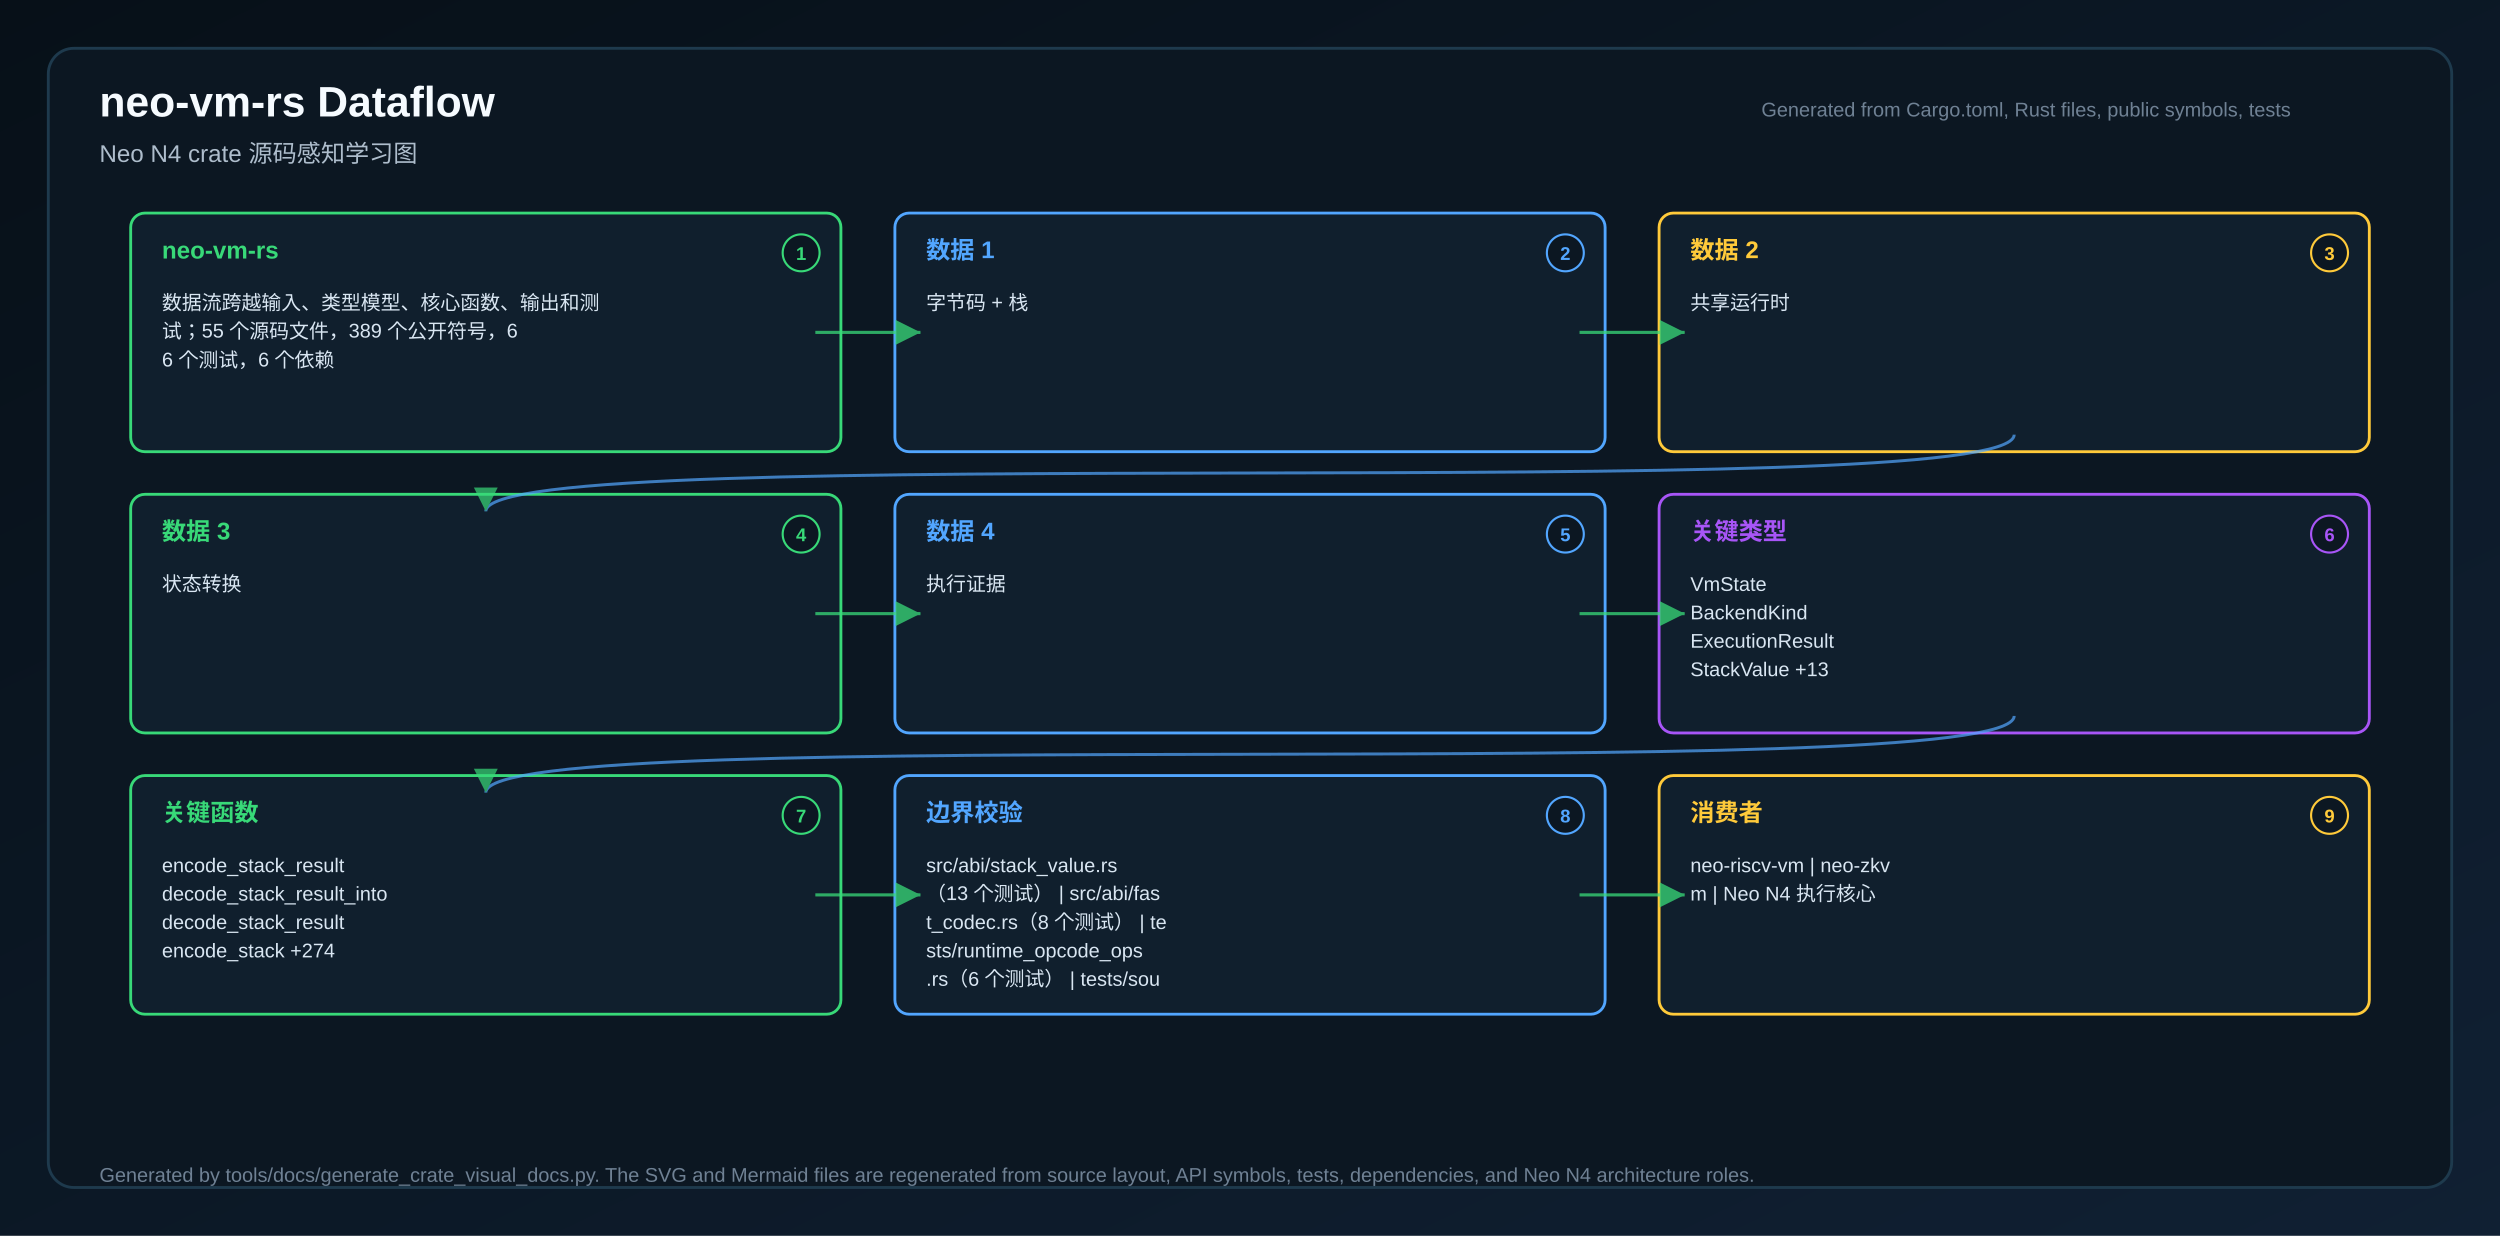
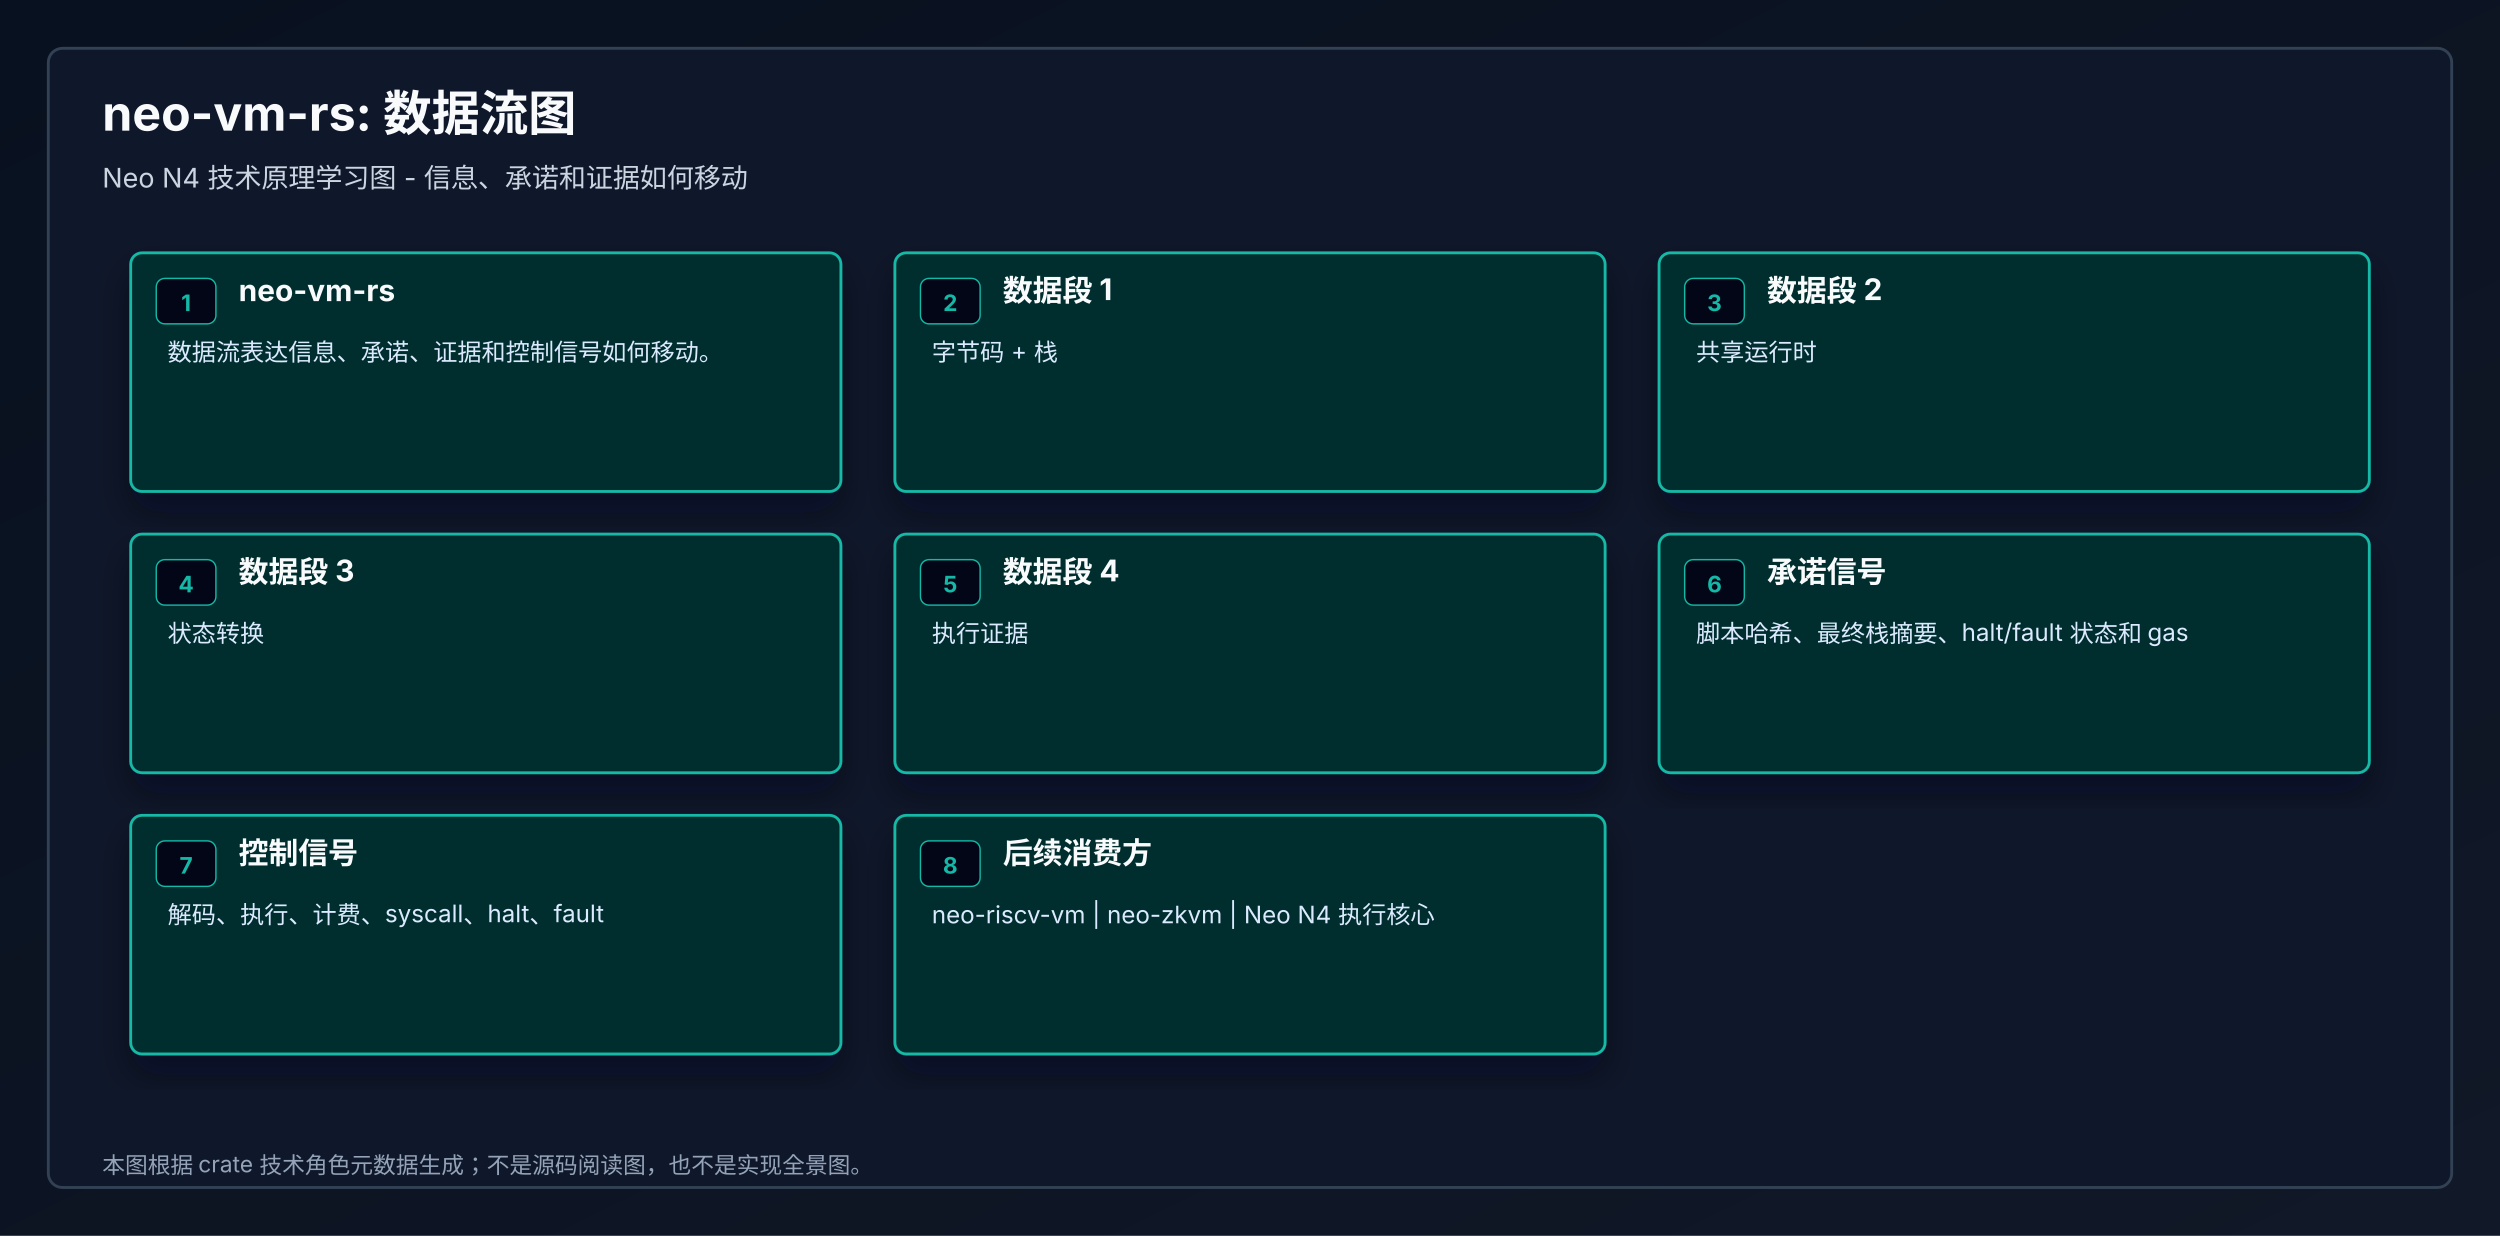
- <svg xmlns="http://www.w3.org/2000/svg" width="1760" height="870" viewBox="0 0 1760 870" role="img" aria-label="neo-vm-rs Dataflow">
+ <svg xmlns="http://www.w3.org/2000/svg" width="1760" height="870" viewBox="0 0 1760 870" role="img" aria-label="neo-vm-rs 数据流图">
  <defs>
-     <linearGradient id="bg" x1="0" x2="1" y1="0" y2="1">
-       <stop offset="0" stop-color="#071018" />
-       <stop offset="1" stop-color="#102033" />
+     <linearGradient id="bg" x1="0" y1="0" x2="1" y2="1">
+       <stop offset="0%" stop-color="#08111f" />
+       <stop offset="100%" stop-color="#111827" />
    </linearGradient>
-     <marker id="arrow" markerWidth="12" markerHeight="12" refX="10" refY="6" orient="auto">
-       <path d="M2,2 L10,6 L2,10 Z" fill="#38d978" />
-     </marker>
+     <filter id="shadow" x="-15%" y="-15%" width="130%" height="130%">
+       <feDropShadow dx="0" dy="14" stdDeviation="12" flood-color="#020617" flood-opacity="0.42" />
+     </filter>
  </defs>
-   <rect x="0" y="0" width="1760" height="870" fill="url(#bg)" />
-   <rect x="34" y="34" width="1692" height="802" rx="18" fill="#0c1722" stroke="#1e3a4d" stroke-width="2" />
-   <text x="70" y="82" fill="#f6fbff" font-size="30" font-family="Segoe UI, Arial, sans-serif" font-weight="700">neo-vm-rs Dataflow</text>
-   <text x="70" y="114" fill="#aebdcc" font-size="17" font-family="Segoe UI, Arial, sans-serif">Neo N4 crate 源码感知学习图</text>
-   <text x="1240" y="82" fill="#6f8194" font-size="14" font-family="Segoe UI, Arial, sans-serif">Generated from Cargo.toml, Rust files, public symbols, tests</text>
-   <rect x="92" y="150" width="500" height="168" rx="10" fill="#101f2d" stroke="#38d978" stroke-width="2" />
-   <circle cx="564" cy="178" r="13" fill="#0c1722" stroke="#38d978" stroke-width="1.5" />
-   <text x="564" y="183" text-anchor="middle" fill="#38d978" font-size="13" font-family="Segoe UI, Arial, sans-serif" font-weight="700">1</text>
-   <text x="114" y="182" fill="#38d978" font-size="17" font-family="Segoe UI, Arial, sans-serif" font-weight="700">neo-vm-rs</text>
-   <text x="114" y="218" fill="#d9e6f2" font-size="14" font-family="Segoe UI, Arial, sans-serif">数据流跨越输入、类型模型、核心函数、输出和测</text>
-   <text x="114" y="238" fill="#d9e6f2" font-size="14" font-family="Segoe UI, Arial, sans-serif">试；55 个源码文件，389 个公开符号，6</text>
-   <text x="114" y="258" fill="#d9e6f2" font-size="14" font-family="Segoe UI, Arial, sans-serif">6 个测试，6 个依赖</text>
-   <rect x="630" y="150" width="500" height="168" rx="10" fill="#101f2d" stroke="#52a6ff" stroke-width="2" />
-   <circle cx="1102" cy="178" r="13" fill="#0c1722" stroke="#52a6ff" stroke-width="1.5" />
-   <text x="1102" y="183" text-anchor="middle" fill="#52a6ff" font-size="13" font-family="Segoe UI, Arial, sans-serif" font-weight="700">2</text>
-   <text x="652" y="182" fill="#52a6ff" font-size="17" font-family="Segoe UI, Arial, sans-serif" font-weight="700">数据 1</text>
-   <text x="652" y="218" fill="#d9e6f2" font-size="14" font-family="Segoe UI, Arial, sans-serif">字节码 + 栈</text>
-   <rect x="1168" y="150" width="500" height="168" rx="10" fill="#101f2d" stroke="#ffca3a" stroke-width="2" />
-   <circle cx="1640" cy="178" r="13" fill="#0c1722" stroke="#ffca3a" stroke-width="1.5" />
-   <text x="1640" y="183" text-anchor="middle" fill="#ffca3a" font-size="13" font-family="Segoe UI, Arial, sans-serif" font-weight="700">3</text>
-   <text x="1190" y="182" fill="#ffca3a" font-size="17" font-family="Segoe UI, Arial, sans-serif" font-weight="700">数据 2</text>
-   <text x="1190" y="218" fill="#d9e6f2" font-size="14" font-family="Segoe UI, Arial, sans-serif">共享运行时</text>
-   <rect x="92" y="348" width="500" height="168" rx="10" fill="#101f2d" stroke="#38d978" stroke-width="2" />
-   <circle cx="564" cy="376" r="13" fill="#0c1722" stroke="#38d978" stroke-width="1.5" />
-   <text x="564" y="381" text-anchor="middle" fill="#38d978" font-size="13" font-family="Segoe UI, Arial, sans-serif" font-weight="700">4</text>
-   <text x="114" y="380" fill="#38d978" font-size="17" font-family="Segoe UI, Arial, sans-serif" font-weight="700">数据 3</text>
-   <text x="114" y="416" fill="#d9e6f2" font-size="14" font-family="Segoe UI, Arial, sans-serif">状态转换</text>
-   <rect x="630" y="348" width="500" height="168" rx="10" fill="#101f2d" stroke="#52a6ff" stroke-width="2" />
-   <circle cx="1102" cy="376" r="13" fill="#0c1722" stroke="#52a6ff" stroke-width="1.5" />
-   <text x="1102" y="381" text-anchor="middle" fill="#52a6ff" font-size="13" font-family="Segoe UI, Arial, sans-serif" font-weight="700">5</text>
-   <text x="652" y="380" fill="#52a6ff" font-size="17" font-family="Segoe UI, Arial, sans-serif" font-weight="700">数据 4</text>
-   <text x="652" y="416" fill="#d9e6f2" font-size="14" font-family="Segoe UI, Arial, sans-serif">执行证据</text>
-   <rect x="1168" y="348" width="500" height="168" rx="10" fill="#101f2d" stroke="#a855f7" stroke-width="2" />
-   <circle cx="1640" cy="376" r="13" fill="#0c1722" stroke="#a855f7" stroke-width="1.5" />
-   <text x="1640" y="381" text-anchor="middle" fill="#a855f7" font-size="13" font-family="Segoe UI, Arial, sans-serif" font-weight="700">6</text>
-   <text x="1190" y="380" fill="#a855f7" font-size="17" font-family="Segoe UI, Arial, sans-serif" font-weight="700">关键类型</text>
-   <text x="1190" y="416" fill="#d9e6f2" font-size="14" font-family="Segoe UI, Arial, sans-serif">VmState</text>
-   <text x="1190" y="436" fill="#d9e6f2" font-size="14" font-family="Segoe UI, Arial, sans-serif">BackendKind</text>
-   <text x="1190" y="456" fill="#d9e6f2" font-size="14" font-family="Segoe UI, Arial, sans-serif">ExecutionResult</text>
-   <text x="1190" y="476" fill="#d9e6f2" font-size="14" font-family="Segoe UI, Arial, sans-serif">StackValue +13</text>
-   <rect x="92" y="546" width="500" height="168" rx="10" fill="#101f2d" stroke="#38d978" stroke-width="2" />
-   <circle cx="564" cy="574" r="13" fill="#0c1722" stroke="#38d978" stroke-width="1.5" />
-   <text x="564" y="579" text-anchor="middle" fill="#38d978" font-size="13" font-family="Segoe UI, Arial, sans-serif" font-weight="700">7</text>
-   <text x="114" y="578" fill="#38d978" font-size="17" font-family="Segoe UI, Arial, sans-serif" font-weight="700">关键函数</text>
-   <text x="114" y="614" fill="#d9e6f2" font-size="14" font-family="Segoe UI, Arial, sans-serif">encode_stack_result</text>
-   <text x="114" y="634" fill="#d9e6f2" font-size="14" font-family="Segoe UI, Arial, sans-serif">decode_stack_result_into</text>
-   <text x="114" y="654" fill="#d9e6f2" font-size="14" font-family="Segoe UI, Arial, sans-serif">decode_stack_result</text>
-   <text x="114" y="674" fill="#d9e6f2" font-size="14" font-family="Segoe UI, Arial, sans-serif">encode_stack +274</text>
-   <rect x="630" y="546" width="500" height="168" rx="10" fill="#101f2d" stroke="#52a6ff" stroke-width="2" />
-   <circle cx="1102" cy="574" r="13" fill="#0c1722" stroke="#52a6ff" stroke-width="1.5" />
-   <text x="1102" y="579" text-anchor="middle" fill="#52a6ff" font-size="13" font-family="Segoe UI, Arial, sans-serif" font-weight="700">8</text>
-   <text x="652" y="578" fill="#52a6ff" font-size="17" font-family="Segoe UI, Arial, sans-serif" font-weight="700">边界校验</text>
-   <text x="652" y="614" fill="#d9e6f2" font-size="14" font-family="Segoe UI, Arial, sans-serif">src/abi/stack_value.rs</text>
-   <text x="652" y="634" fill="#d9e6f2" font-size="14" font-family="Segoe UI, Arial, sans-serif">（13 个测试） | src/abi/fas</text>
-   <text x="652" y="654" fill="#d9e6f2" font-size="14" font-family="Segoe UI, Arial, sans-serif">t_codec.rs（8 个测试） | te</text>
-   <text x="652" y="674" fill="#d9e6f2" font-size="14" font-family="Segoe UI, Arial, sans-serif">sts/runtime_opcode_ops</text>
-   <text x="652" y="694" fill="#d9e6f2" font-size="14" font-family="Segoe UI, Arial, sans-serif">.rs（6 个测试） | tests/sou</text>
-   <rect x="1168" y="546" width="500" height="168" rx="10" fill="#101f2d" stroke="#ffca3a" stroke-width="2" />
-   <circle cx="1640" cy="574" r="13" fill="#0c1722" stroke="#ffca3a" stroke-width="1.5" />
-   <text x="1640" y="579" text-anchor="middle" fill="#ffca3a" font-size="13" font-family="Segoe UI, Arial, sans-serif" font-weight="700">9</text>
-   <text x="1190" y="578" fill="#ffca3a" font-size="17" font-family="Segoe UI, Arial, sans-serif" font-weight="700">消费者</text>
-   <text x="1190" y="614" fill="#d9e6f2" font-size="14" font-family="Segoe UI, Arial, sans-serif">neo-riscv-vm | neo-zkv</text>
-   <text x="1190" y="634" fill="#d9e6f2" font-size="14" font-family="Segoe UI, Arial, sans-serif">m | Neo N4 执行核心</text>
-   <line x1="574" y1="234" x2="648" y2="234" stroke="#38d978" stroke-width="2.2" marker-end="url(#arrow)" opacity="0.75" />
-   <line x1="1112" y1="234" x2="1186" y2="234" stroke="#38d978" stroke-width="2.2" marker-end="url(#arrow)" opacity="0.75" />
-   <line x1="574" y1="432" x2="648" y2="432" stroke="#38d978" stroke-width="2.2" marker-end="url(#arrow)" opacity="0.75" />
-   <line x1="1112" y1="432" x2="1186" y2="432" stroke="#38d978" stroke-width="2.2" marker-end="url(#arrow)" opacity="0.75" />
-   <line x1="574" y1="630" x2="648" y2="630" stroke="#38d978" stroke-width="2.2" marker-end="url(#arrow)" opacity="0.75" />
-   <line x1="1112" y1="630" x2="1186" y2="630" stroke="#38d978" stroke-width="2.2" marker-end="url(#arrow)" opacity="0.75" />
-   <path d="M1418 306 C1418 358, 342 308, 342 360" stroke="#52a6ff" stroke-width="2.1" fill="none" marker-end="url(#arrow)" opacity="0.7" />
-   <path d="M1418 504 C1418 556, 342 506, 342 558" stroke="#52a6ff" stroke-width="2.1" fill="none" marker-end="url(#arrow)" opacity="0.7" />
-   <text x="70" y="832" fill="#6f8194" font-size="14" font-family="Segoe UI, Arial, sans-serif">Generated by tools/docs/generate_crate_visual_docs.py. The SVG and Mermaid files are regenerated from source layout, API symbols, tests, dependencies, and Neo N4 architecture roles.</text>
+   <rect width="1760" height="100%" fill="url(#bg)" />
+   <rect x="34" y="34" width="1692" height="802" rx="10" fill="#0f172a" stroke="#334155" stroke-width="2" />
+   <text x="72" y="92" fill="#f8fafc" font-family="Inter,Segoe UI,Arial,sans-serif" font-size="34" font-weight="700">neo-vm-rs: 数据流图</text>
+   <text x="72" y="132" fill="#cbd5e1" font-family="Inter,Segoe UI,Arial,sans-serif" font-size="19">Neo N4 技术原理学习图 - 信息、承诺和证据如何移动</text>
+   <rect x="92" y="178" width="500" height="168" rx="8" fill="#042f2e" stroke="#14b8a6" stroke-width="2" filter="url(#shadow)" />
+   <rect x="110" y="196" width="42" height="32" rx="6" fill="#020617" stroke="#14b8a6" stroke-width="1" />
+   <text x="131" y="219" text-anchor="middle" fill="#14b8a6" font-family="Inter,Segoe UI,Arial,sans-serif" font-size="16" font-weight="700">1</text>
+   <text x="168" y="212" fill="#f8fafc" font-family="Inter,Segoe UI,Arial,sans-serif" font-size="21" font-weight="700">neo-vm-rs</text>
+   <text x="118" y="254" fill="#dbeafe" font-family="Inter,Segoe UI,Arial,sans-serif" font-size="17">数据流表达信息、承诺、证据和控制信号如何移动。</text>
+   <rect x="630" y="178" width="500" height="168" rx="8" fill="#042f2e" stroke="#14b8a6" stroke-width="2" filter="url(#shadow)" />
+   <rect x="648" y="196" width="42" height="32" rx="6" fill="#020617" stroke="#14b8a6" stroke-width="1" />
+   <text x="669" y="219" text-anchor="middle" fill="#14b8a6" font-family="Inter,Segoe UI,Arial,sans-serif" font-size="16" font-weight="700">2</text>
+   <text x="706" y="212" fill="#f8fafc" font-family="Inter,Segoe UI,Arial,sans-serif" font-size="21" font-weight="700">数据段 1</text>
+   <text x="656" y="254" fill="#dbeafe" font-family="Inter,Segoe UI,Arial,sans-serif" font-size="17">字节码 + 栈</text>
+   <rect x="1168" y="178" width="500" height="168" rx="8" fill="#042f2e" stroke="#14b8a6" stroke-width="2" filter="url(#shadow)" />
+   <rect x="1186" y="196" width="42" height="32" rx="6" fill="#020617" stroke="#14b8a6" stroke-width="1" />
+   <text x="1207" y="219" text-anchor="middle" fill="#14b8a6" font-family="Inter,Segoe UI,Arial,sans-serif" font-size="16" font-weight="700">3</text>
+   <text x="1244" y="212" fill="#f8fafc" font-family="Inter,Segoe UI,Arial,sans-serif" font-size="21" font-weight="700">数据段 2</text>
+   <text x="1194" y="254" fill="#dbeafe" font-family="Inter,Segoe UI,Arial,sans-serif" font-size="17">共享运行时</text>
+   <rect x="92" y="376" width="500" height="168" rx="8" fill="#042f2e" stroke="#14b8a6" stroke-width="2" filter="url(#shadow)" />
+   <rect x="110" y="394" width="42" height="32" rx="6" fill="#020617" stroke="#14b8a6" stroke-width="1" />
+   <text x="131" y="417" text-anchor="middle" fill="#14b8a6" font-family="Inter,Segoe UI,Arial,sans-serif" font-size="16" font-weight="700">4</text>
+   <text x="168" y="410" fill="#f8fafc" font-family="Inter,Segoe UI,Arial,sans-serif" font-size="21" font-weight="700">数据段 3</text>
+   <text x="118" y="452" fill="#dbeafe" font-family="Inter,Segoe UI,Arial,sans-serif" font-size="17">状态转换</text>
+   <rect x="630" y="376" width="500" height="168" rx="8" fill="#042f2e" stroke="#14b8a6" stroke-width="2" filter="url(#shadow)" />
+   <rect x="648" y="394" width="42" height="32" rx="6" fill="#020617" stroke="#14b8a6" stroke-width="1" />
+   <text x="669" y="417" text-anchor="middle" fill="#14b8a6" font-family="Inter,Segoe UI,Arial,sans-serif" font-size="16" font-weight="700">5</text>
+   <text x="706" y="410" fill="#f8fafc" font-family="Inter,Segoe UI,Arial,sans-serif" font-size="21" font-weight="700">数据段 4</text>
+   <text x="656" y="452" fill="#dbeafe" font-family="Inter,Segoe UI,Arial,sans-serif" font-size="17">执行证据</text>
+   <rect x="1168" y="376" width="500" height="168" rx="8" fill="#042f2e" stroke="#14b8a6" stroke-width="2" filter="url(#shadow)" />
+   <rect x="1186" y="394" width="42" height="32" rx="6" fill="#020617" stroke="#14b8a6" stroke-width="1" />
+   <text x="1207" y="417" text-anchor="middle" fill="#14b8a6" font-family="Inter,Segoe UI,Arial,sans-serif" font-size="16" font-weight="700">6</text>
+   <text x="1244" y="410" fill="#f8fafc" font-family="Inter,Segoe UI,Arial,sans-serif" font-size="21" font-weight="700">承诺信号</text>
+   <text x="1194" y="452" fill="#dbeafe" font-family="Inter,Segoe UI,Arial,sans-serif" font-size="17">脚本哈希、最终栈摘要、halt/fault 状态和 gas</text>
+   <rect x="92" y="574" width="500" height="168" rx="8" fill="#042f2e" stroke="#14b8a6" stroke-width="2" filter="url(#shadow)" />
+   <rect x="110" y="592" width="42" height="32" rx="6" fill="#020617" stroke="#14b8a6" stroke-width="1" />
+   <text x="131" y="615" text-anchor="middle" fill="#14b8a6" font-family="Inter,Segoe UI,Arial,sans-serif" font-size="16" font-weight="700">7</text>
+   <text x="168" y="608" fill="#f8fafc" font-family="Inter,Segoe UI,Arial,sans-serif" font-size="21" font-weight="700">控制信号</text>
+   <text x="118" y="650" fill="#dbeafe" font-family="Inter,Segoe UI,Arial,sans-serif" font-size="17">解码、执行、计费、syscall、halt、fault</text>
+   <rect x="630" y="574" width="500" height="168" rx="8" fill="#042f2e" stroke="#14b8a6" stroke-width="2" filter="url(#shadow)" />
+   <rect x="648" y="592" width="42" height="32" rx="6" fill="#020617" stroke="#14b8a6" stroke-width="1" />
+   <text x="669" y="615" text-anchor="middle" fill="#14b8a6" font-family="Inter,Segoe UI,Arial,sans-serif" font-size="16" font-weight="700">8</text>
+   <text x="706" y="608" fill="#f8fafc" font-family="Inter,Segoe UI,Arial,sans-serif" font-size="21" font-weight="700">后续消费方</text>
+   <text x="656" y="650" fill="#dbeafe" font-family="Inter,Segoe UI,Arial,sans-serif" font-size="17">neo-riscv-vm | neo-zkvm | Neo N4 执行核心</text>
+   <text x="72" y="826" fill="#94a3b8" font-family="Inter,Segoe UI,Arial,sans-serif" font-size="16">本图根据 crate 技术角色元数据生成；不是源码阅读图，也不是实现全景图。</text>
</svg>
